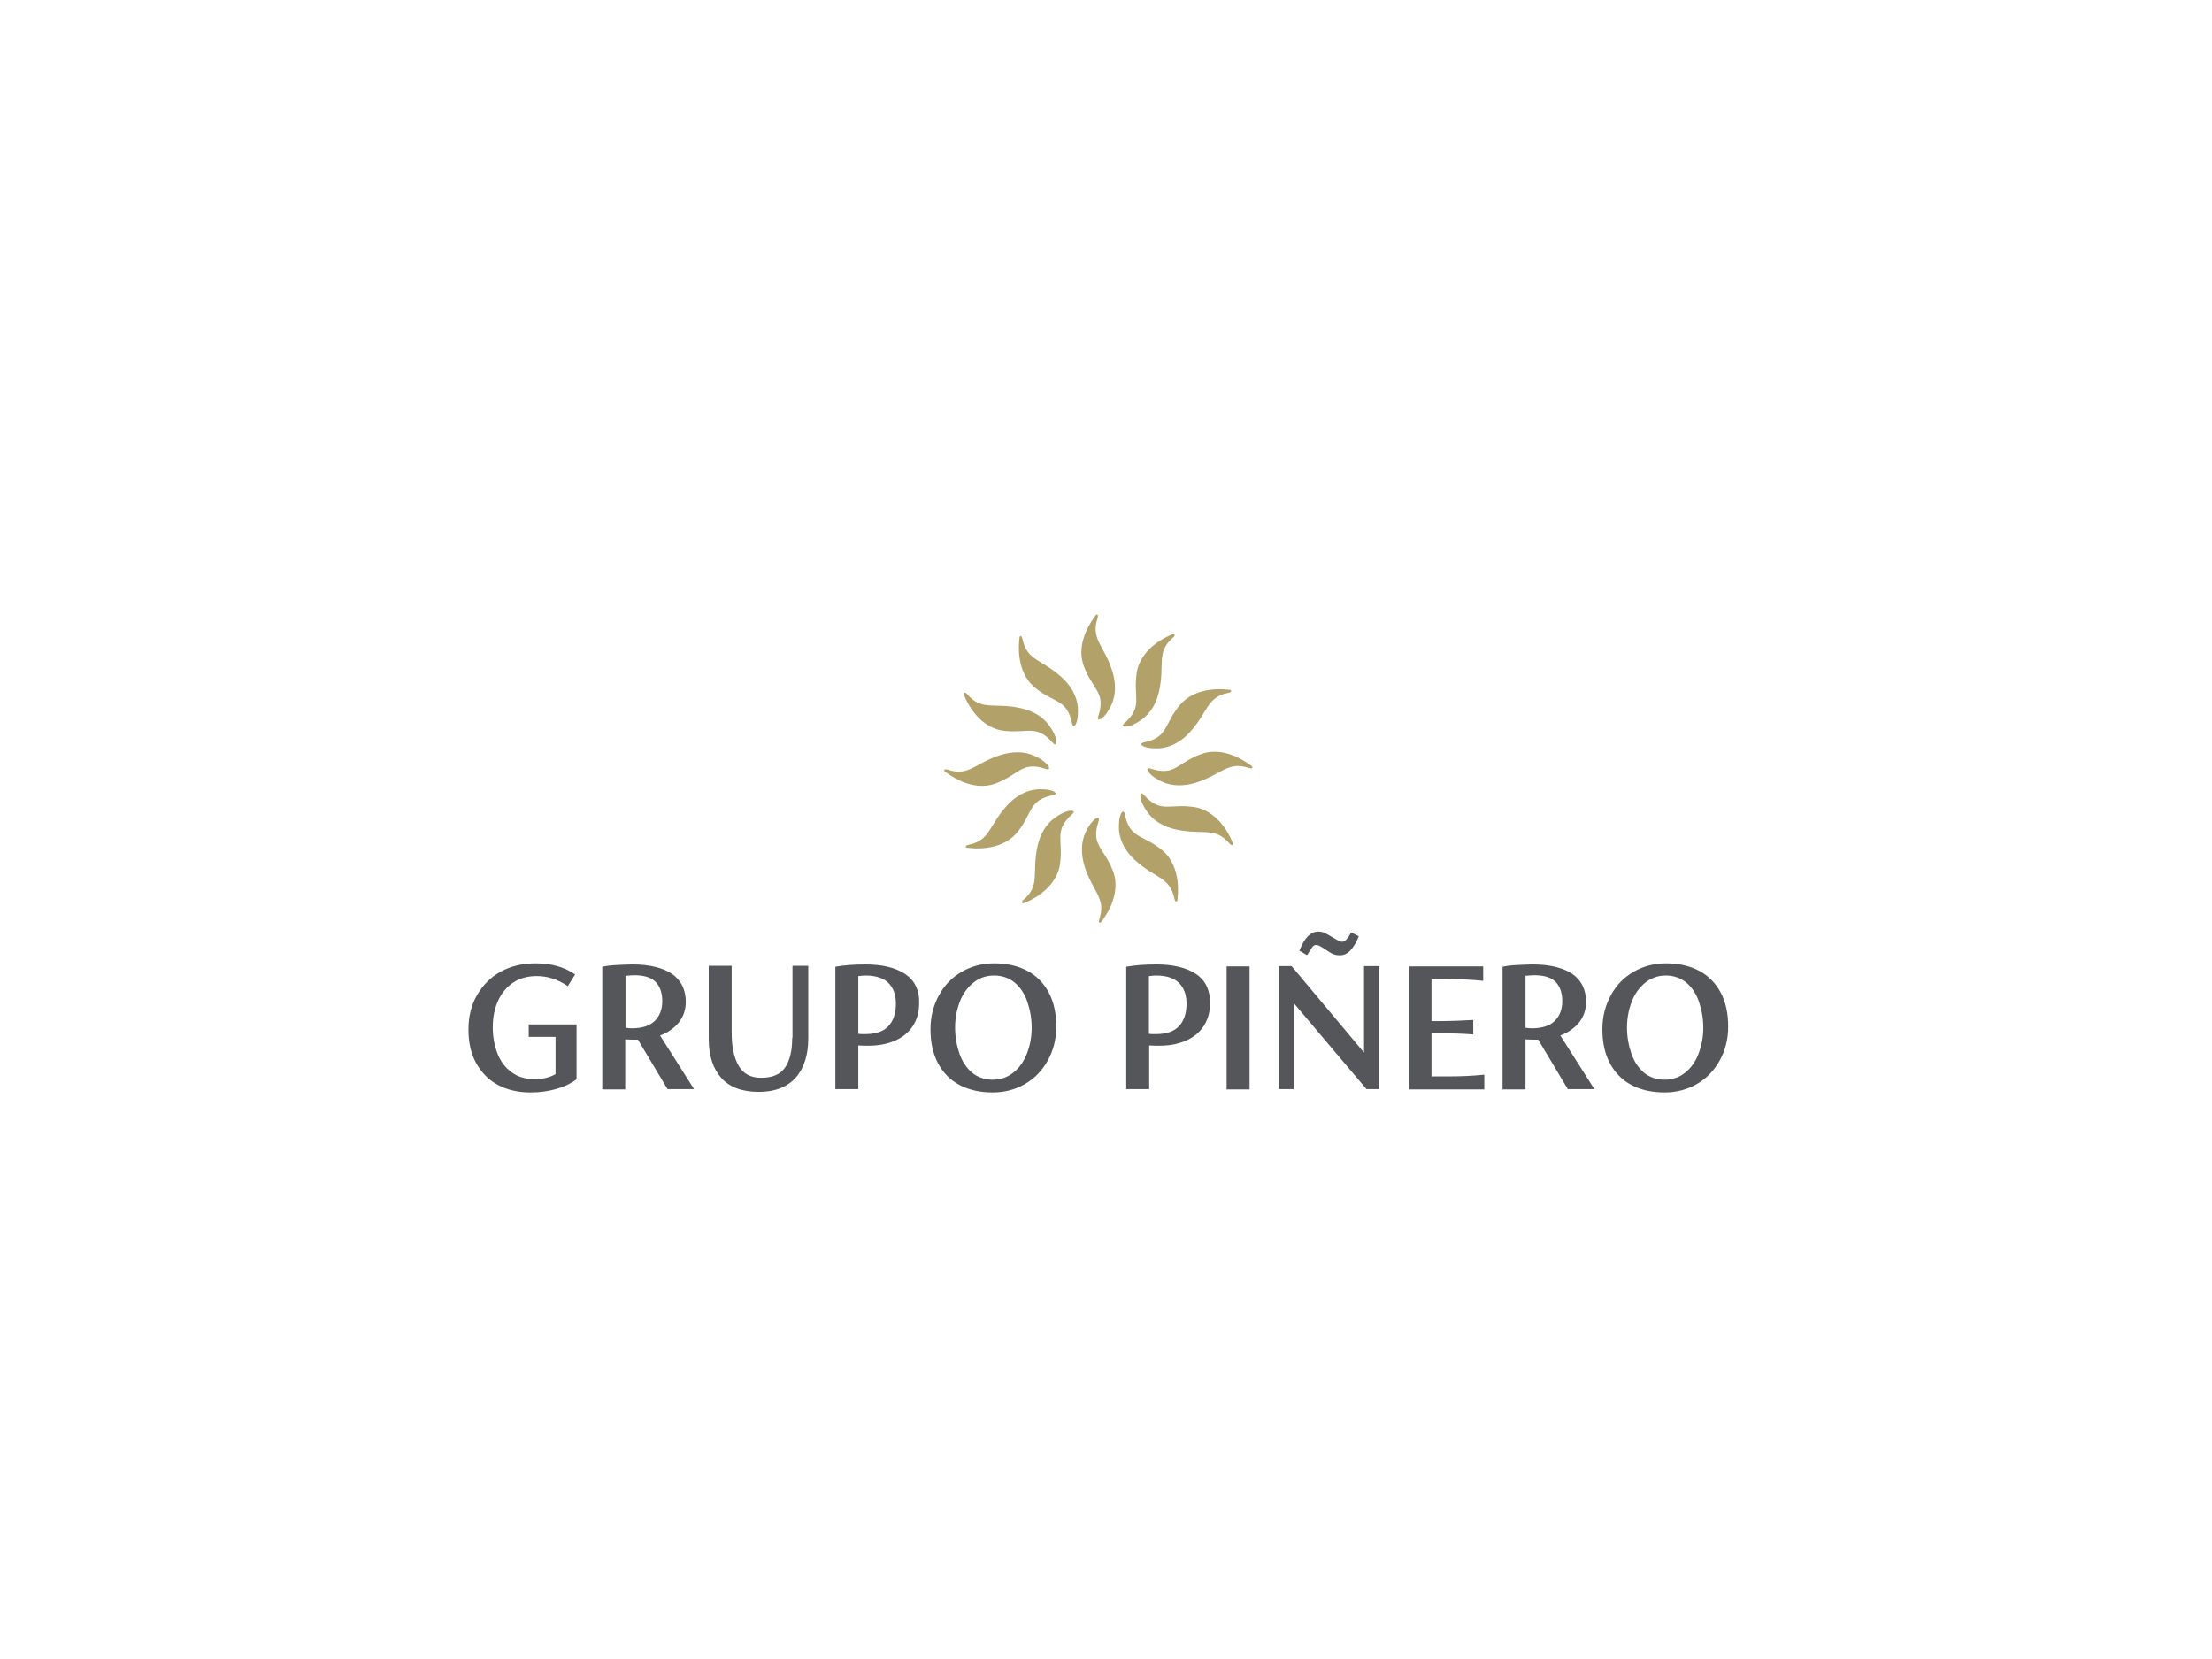
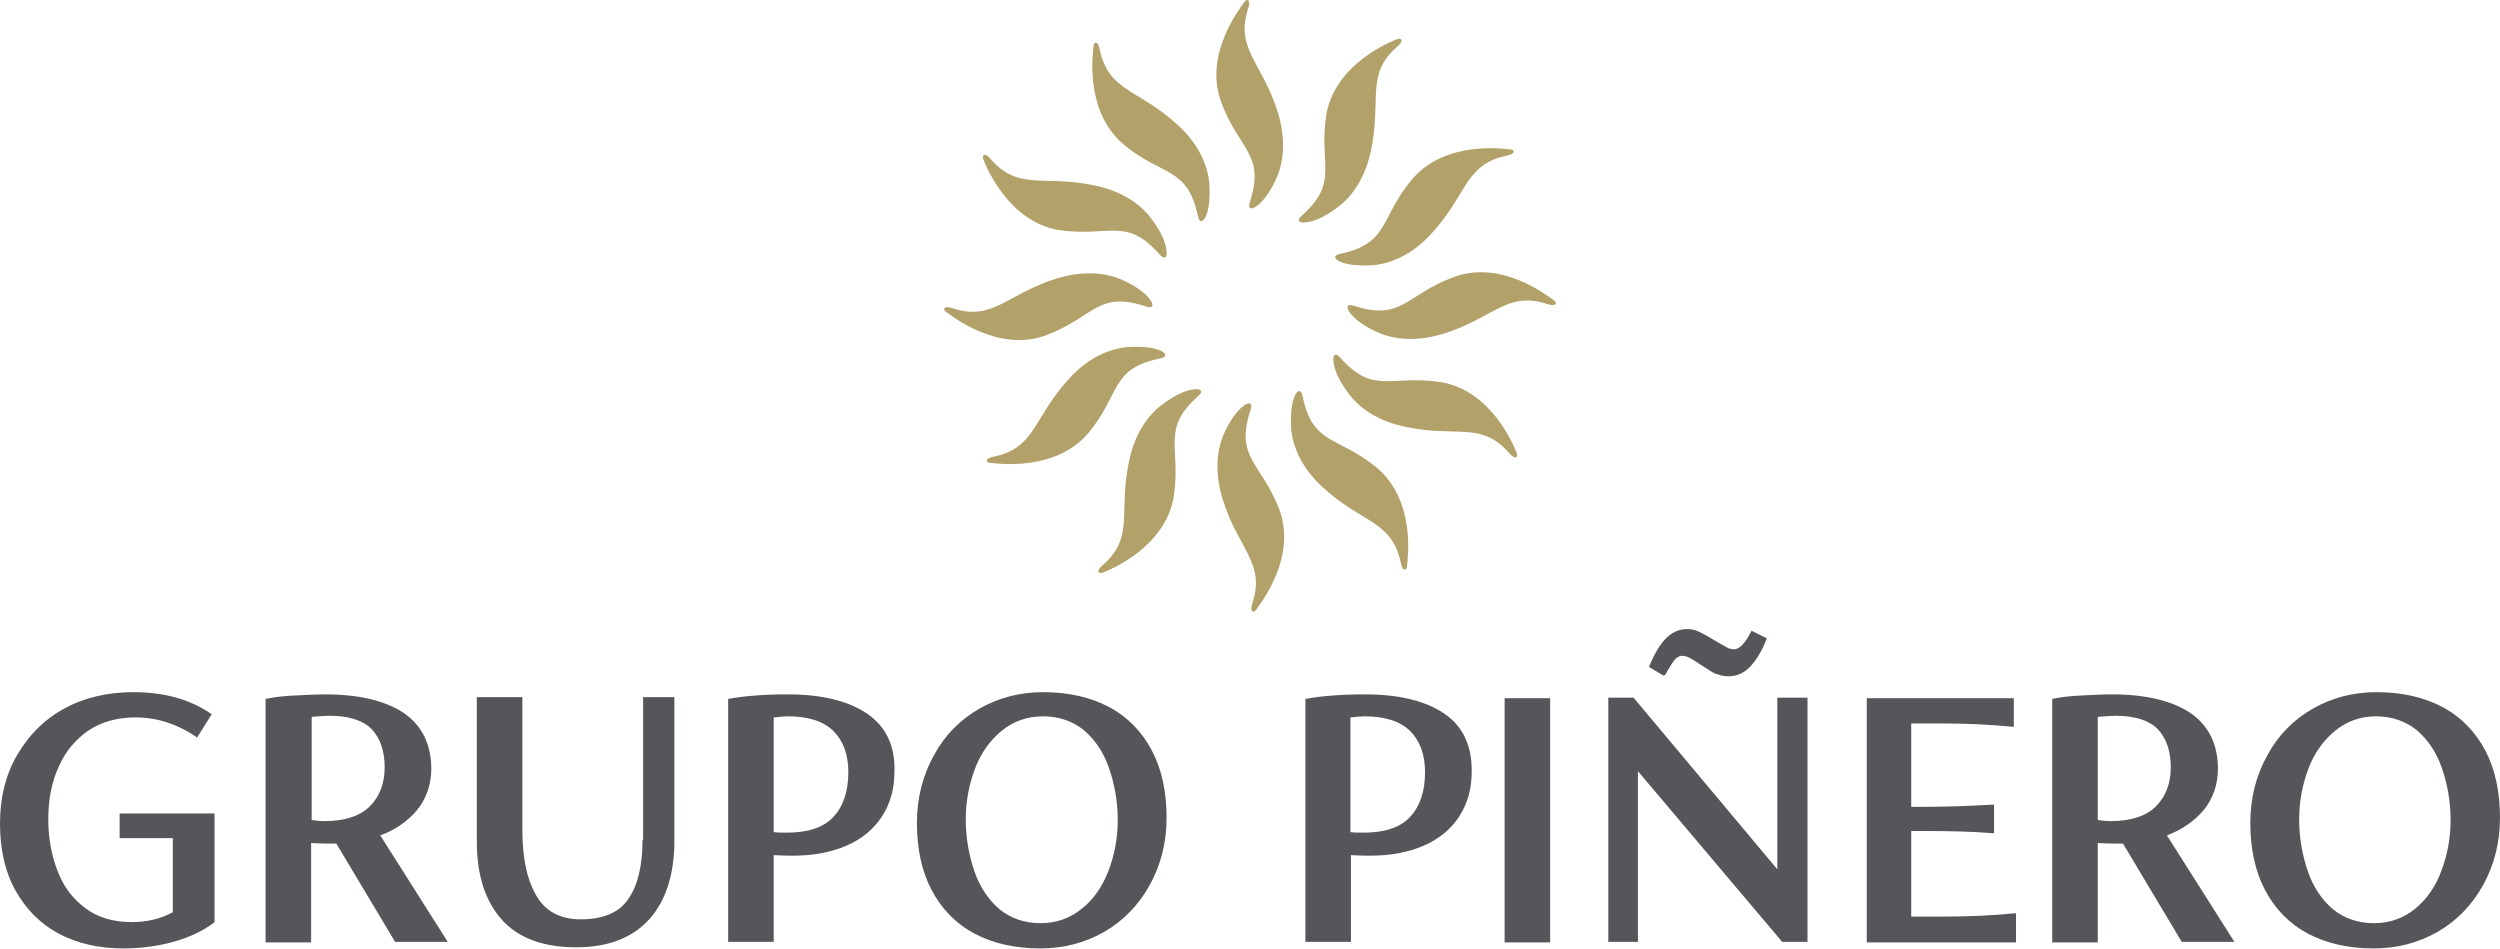
- <svg xmlns="http://www.w3.org/2000/svg" width="800" height="600">
+ <svg xmlns="http://www.w3.org/2000/svg" viewBox="169.42 222.26 455.6 172.84">
  <g>
    <path fill="#B3A16A" d="m397.219,259c-0.5,1.5 0.4,1.4 1.1,0.9c1.5,-1 2.9,-3.3 3.6,-4.9c1.8,-3.8 1.6,-8.2 0.4,-12.2c-2.9,-9.3 -7.9,-11.6 -5.4,-19.1c0.5,-1.6 -0.3,-1.7 -0.7,-1.1c-0.6,0.9 -7.6,9.5 -4.2,18.4c3.2,8.6 8,9.3 5.2,18m-9.5,2.6c0.3,1.5 1,1 1.4,0.2c0.8,-1.7 0.8,-4.3 0.7,-6.1c-0.4,-4.2 -2.7,-7.9 -5.8,-10.7c-7.2,-6.6 -12.6,-6 -14.2,-13.8c-0.3,-1.6 -1.1,-1.3 -1.1,-0.6c-0.1,1 -1.8,12 5.6,18.1c6.9,5.7 11.5,3.9 13.4,12.9m-7,7c1,1.2 1.4,0.4 1.3,-0.5c-0.1,-1.9 -1.4,-4.1 -2.5,-5.6c-2.4,-3.5 -6.3,-5.5 -10.4,-6.4c-9.6,-2.1 -14,1.1 -19.2,-4.9c-1.1,-1.3 -1.6,-0.6 -1.3,0.1c0.4,1 4.4,11.3 13.8,12.9c9.2,1.3 12.2,-2.5 18.3,4.4m-2.5,9.5c1.5,0.5 1.4,-0.4 0.9,-1.1c-1,-1.5 -3.3,-2.9 -4.9,-3.6c-3.8,-1.8 -8.2,-1.6 -12.2,-0.4c-9.3,2.9 -11.6,7.9 -19.1,5.4c-1.6,-0.5 -1.7,0.3 -1.1,0.7c0.9,0.6 9.5,7.6 18.4,4.2c8.6,-3.3 9.3,-8.1 18,-5.2m2.6,9.5c1.5,-0.3 1,-1 0.2,-1.4c-1.7,-0.8 -4.3,-0.8 -6.1,-0.7c-4.2,0.4 -7.9,2.7 -10.7,5.8c-6.6,7.2 -6,12.6 -13.8,14.2c-1.6,0.3 -1.3,1.1 -0.6,1.1c1,0.1 12,1.8 18.1,-5.6c5.7,-7 3.9,-11.6 12.9,-13.4m6.9,6.9c1.2,-1 0.4,-1.4 -0.5,-1.3c-1.9,0.1 -4.1,1.4 -5.6,2.5c-3.5,2.4 -5.5,6.3 -6.4,10.4c-2.1,9.6 1.1,14 -4.9,19.2c-1.3,1.1 -0.6,1.6 0.1,1.3c1,-0.4 11.3,-4.4 12.9,-13.8c1.4,-9.1 -2.4,-12.2 4.4,-18.3m9.6,2.5c0.5,-1.5 -0.4,-1.4 -1.1,-0.9c-1.5,1 -2.9,3.3 -3.6,4.9c-1.8,3.8 -1.6,8.2 -0.4,12.2c2.9,9.3 7.9,11.6 5.4,19.1c-0.5,1.6 0.3,1.7 0.7,1.1c0.6,-0.9 7.6,-9.5 4.2,-18.4c-3.3,-8.5 -8.1,-9.3 -5.2,-18m9.5,-2.5c-0.3,-1.5 -1,-1 -1.4,-0.2c-0.8,1.7 -0.8,4.3 -0.7,6.1c0.4,4.2 2.7,7.9 5.8,10.7c7.2,6.6 12.6,6 14.2,13.8c0.3,1.6 1.1,1.3 1.1,0.6c0.1,-1 1.8,-12 -5.6,-18.1c-7,-5.7 -11.6,-4 -13.4,-12.9m6.9,-7c-1,-1.2 -1.4,-0.4 -1.3,0.5c0.1,1.9 1.4,4.1 2.5,5.6c2.4,3.5 6.3,5.5 10.4,6.4c9.6,2.1 14,-1.1 19.2,4.9c1.1,1.3 1.6,0.6 1.3,-0.1c-0.4,-1 -4.4,-11.3 -13.8,-12.9c-9.2,-1.4 -12.2,2.4 -18.3,-4.4m2.5,-9.5c-1.5,-0.5 -1.4,0.4 -0.9,1.1c1,1.5 3.3,2.9 4.9,3.6c3.8,1.8 8.2,1.6 12.2,0.4c9.3,-2.9 11.6,-7.9 19.1,-5.4c1.6,0.5 1.7,-0.3 1.1,-0.7c-0.9,-0.6 -9.5,-7.6 -18.4,-4.2c-8.6,3.2 -9.3,8 -18,5.2m-2.5,-9.5c-1.5,0.3 -1,1 -0.2,1.4c1.7,0.8 4.3,0.8 6.1,0.7c4.2,-0.4 7.9,-2.7 10.7,-5.8c6.6,-7.2 6,-12.6 13.8,-14.2c1.6,-0.3 1.3,-1.1 0.6,-1.1c-1,-0.1 -12,-1.8 -18.1,5.6c-5.8,7 -4,11.5 -12.9,13.4m-7,-7c-1.2,1 -0.4,1.4 0.5,1.3c1.9,-0.1 4.1,-1.4 5.6,-2.5c3.5,-2.4 5.5,-6.3 6.4,-10.4c2.1,-9.6 -1.1,-14 4.9,-19.2c1.3,-1.1 0.6,-1.6 -0.1,-1.3c-1,0.4 -11.3,4.4 -12.9,13.8c-1.4,9.2 2.4,12.2 -4.4,18.3" class="st0" />
    <path fill="#55565A" d="m191.219,375l9.7,0l0,13.5c-2.2,1.2 -4.7,1.8 -7.5,1.8c-3.3,0 -6.1,-0.8 -8.4,-2.5c-2.3,-1.7 -4,-3.9 -5.1,-6.8c-1.1,-2.8 -1.7,-6 -1.7,-9.4c0,-3.6 0.6,-6.8 1.9,-9.6c1.2,-2.8 3.1,-5 5.4,-6.6c2.4,-1.6 5.3,-2.4 8.6,-2.4c3.9,0 7.6,1.2 11,3.5l0.2,0.2l2.7,-4.3l-0.2,-0.1c-3.8,-2.6 -8.5,-3.9 -14.1,-3.9c-4.7,0 -9,1 -12.6,3c-3.7,2 -6.5,4.9 -8.6,8.5c-2.1,3.6 -3.1,7.8 -3.1,12.4c0,4.7 0.9,8.8 2.8,12.2c1.9,3.4 4.5,6.1 7.9,7.9c3.4,1.8 7.3,2.7 11.8,2.7c3.1,0 6.2,-0.4 9.1,-1.2c2.9,-0.8 5.4,-2 7.4,-3.5l0.1,-0.1l0,-19.8l-17.3,0l0,4.5zm54.2,-5.1c1.7,-2.1 2.6,-4.7 2.6,-7.5c0,-4.5 -1.7,-7.9 -5,-10.2c-3.3,-2.2 -8.1,-3.4 -14.3,-3.4c-1.5,0 -3.3,0.1 -5.5,0.2c-2.1,0.1 -3.9,0.3 -5.2,0.6l-0.2,0l0,44.4l8.3,0l0,-18.1c1.7,0.1 3.1,0.1 4,0.1l0.6,0l10.7,17.9l9.6,0l-12.3,-19.4c2.8,-1 5,-2.6 6.7,-4.6m-5.9,-7.8c0,2.9 -0.9,5.3 -2.7,7.1c-1.8,1.8 -4.6,2.7 -8.3,2.7c-0.8,0 -1.5,-0.1 -2.3,-0.2l0,-18.8c1.3,-0.1 2.4,-0.2 3.2,-0.2c3.5,0 6.1,0.8 7.7,2.4c1.6,1.7 2.4,4 2.4,7m47,13.2c0,4.7 -0.9,8.4 -2.6,10.8c-1.7,2.5 -4.6,3.7 -8.7,3.7c-3.7,0 -6.5,-1.5 -8.1,-4.4c-1.7,-2.9 -2.5,-6.9 -2.5,-11.9l0,-24.2l-8.3,0l0,26.4c0,6 1.5,10.7 4.5,14.1c3,3.4 7.6,5.1 13.6,5.1c5.9,0 10.4,-1.8 13.4,-5.2c3,-3.4 4.5,-8.2 4.5,-14.2l0,-26.2l-5.7,0l0,26l-0.1,0zm40.9,-23c-3.4,-2.3 -8.2,-3.5 -14.4,-3.5c-4.4,0 -8,0.3 -10.7,0.8l-0.2,0l0,44.3l8.3,0l0,-15.8c1.7,0.1 2.9,0.1 3.5,0.1c3.7,0 6.9,-0.6 9.7,-1.8c2.8,-1.2 5,-3 6.5,-5.3c1.5,-2.3 2.3,-5 2.3,-8.1c0.2,-4.8 -1.6,-8.4 -5,-10.7zm-16.9,0.7c1,-0.1 1.8,-0.2 2.4,-0.2c3.8,0 6.6,0.9 8.4,2.7c1.8,1.8 2.7,4.3 2.7,7.5c0,3.4 -0.9,6.2 -2.7,8.1c-1.8,2 -4.7,2.9 -8.5,2.9c-1,0 -1.8,0 -2.4,-0.1l0,-20.9l0.1,0zm61,-1.9c-3.4,-1.8 -7.4,-2.7 -12,-2.7c-4.2,0 -8.1,1 -11.6,3c-3.5,2 -6.3,4.8 -8.3,8.5c-2,3.6 -3.1,7.7 -3.1,12.3c0,4.8 0.9,8.9 2.7,12.3c1.8,3.4 4.4,6.1 7.8,7.9c3.4,1.8 7.4,2.7 12,2.7c4.2,0 8.1,-1 11.6,-3c3.5,-2 6.3,-4.9 8.3,-8.5c2,-3.6 3.1,-7.7 3.1,-12.3c0,-4.8 -0.9,-8.9 -2.7,-12.3c-1.8,-3.4 -4.4,-6.1 -7.8,-7.9m-5,36.8c-2.1,1.7 -4.6,2.6 -7.5,2.6c-2.9,0 -5.4,-0.9 -7.4,-2.5c-2,-1.7 -3.6,-4 -4.6,-6.9c-1,-2.9 -1.6,-6.1 -1.6,-9.5c0,-3.3 0.6,-6.4 1.7,-9.3c1.1,-2.9 2.8,-5.2 4.9,-6.9c2.1,-1.7 4.6,-2.6 7.5,-2.6c2.9,0 5.4,0.9 7.4,2.5c2,1.7 3.6,4 4.6,6.9c1,2.9 1.6,6.1 1.6,9.5c0,3.3 -0.6,6.4 -1.7,9.3c-1.1,2.8 -2.7,5.2 -4.9,6.9m66.1,-35.6c-3.4,-2.3 -8.2,-3.5 -14.4,-3.5c-4.4,0 -8,0.3 -10.7,0.8l-0.2,0l0,44.3l8.3,0l0,-15.8c1.7,0.1 2.9,0.1 3.5,0.1c3.7,0 6.9,-0.6 9.7,-1.8c2.8,-1.2 5,-3 6.5,-5.3c1.5,-2.3 2.3,-5 2.3,-8.1c0.1,-4.8 -1.6,-8.4 -5,-10.7zm-17,0.7c1,-0.1 1.8,-0.2 2.4,-0.2c3.8,0 6.6,0.9 8.4,2.7c1.8,1.8 2.7,4.3 2.7,7.5c0,3.4 -0.9,6.2 -2.7,8.1c-1.8,2 -4.7,2.9 -8.5,2.9c-1,0 -1.8,0 -2.4,-0.1l0,-20.9l0.1,0zm28,41l8.3,0l0,-44.5l-8.3,0l0,44.5zm29.3,-48.8c0.7,-1.3 1.3,-2.2 1.7,-2.7c0.7,-0.8 1.4,-0.9 2.4,-0.5c0.4,0.2 0.8,0.4 1.1,0.6l2.8,1.8c0.6,0.4 1.1,0.7 1.7,0.8c0.5,0.2 1.2,0.3 1.9,0.3c1.4,0 2.8,-0.6 3.9,-1.8c1.1,-1.2 2.1,-2.8 2.9,-4.9l0.1,-0.2l-2.8,-1.4l-0.1,0.2c-0.6,1.2 -1.2,2 -1.7,2.5c-0.5,0.5 -1,0.7 -1.5,0.7c-0.2,0 -0.5,-0.1 -0.9,-0.2c-0.4,-0.2 -0.7,-0.4 -1.1,-0.6l-2.9,-1.7c-0.7,-0.4 -1.3,-0.7 -1.8,-0.9c-0.5,-0.2 -1.1,-0.3 -1.8,-0.3c-1.4,0 -2.7,0.6 -3.8,1.7c-1.1,1.1 -2.1,2.8 -3,5l-0.1,0.2l2.7,1.6l0.3,-0.2zm20.5,35.6l-26.3,-31.4l-4.6,0l0,44.5l5.4,0l0,-31.1l26.2,31l0.1,0.1l4.6,0l0,-44.5l-5.5,0l0,31.4l0.1,0zm30,8.5l-5.7,0l0,-15.6l1.9,0c5,0 9.4,0.1 12.9,0.4l0.3,0l0,-5.2l-0.3,0c-3.5,0.2 -7.9,0.4 -12.9,0.4l-1.9,0l0,-15.2l5.4,0c4.7,0 9,0.2 13,0.6l0.3,0l0,-5.2l-26.8,0l0,44.5l27.2,0l0,-5.3l-0.3,0c-3.9,0.4 -8.3,0.6 -13.1,0.6m47.6,-19.4c1.7,-2.1 2.6,-4.7 2.6,-7.5c0,-4.5 -1.7,-7.9 -5,-10.2c-3.3,-2.2 -8.1,-3.4 -14.3,-3.4c-1.5,0 -3.3,0.1 -5.5,0.2c-2.1,0.1 -3.9,0.3 -5.2,0.6l-0.2,0l0,44.4l8.3,0l0,-18.1c1.7,0.1 3.1,0.1 4,0.1l0.6,0l10.7,17.9l9.6,0l-12.3,-19.4c2.7,-1 5,-2.6 6.7,-4.6m-6,-7.8c0,2.9 -0.9,5.3 -2.7,7.1c-1.8,1.8 -4.6,2.7 -8.3,2.7c-0.8,0 -1.5,-0.1 -2.3,-0.2l0,-18.8c1.3,-0.1 2.4,-0.2 3.2,-0.2c3.5,0 6.1,0.8 7.7,2.4c1.6,1.7 2.4,4 2.4,7m57.3,-3.1c-1.8,-3.4 -4.4,-6.1 -7.8,-7.9c-3.4,-1.8 -7.4,-2.7 -12,-2.7c-4.2,0 -8.1,1 -11.6,3c-3.5,2 -6.3,4.8 -8.3,8.5c-2,3.6 -3.1,7.7 -3.1,12.3c0,4.8 0.9,8.9 2.7,12.3c1.8,3.4 4.4,6.1 7.8,7.9c3.4,1.8 7.4,2.7 12,2.7c4.2,0 8.1,-1 11.6,-3c3.5,-2 6.3,-4.9 8.3,-8.5c2,-3.6 3.1,-7.7 3.1,-12.3c0,-4.8 -0.9,-8.9 -2.7,-12.3m-12.8,28.9c-2.1,1.7 -4.6,2.6 -7.5,2.6c-2.9,0 -5.4,-0.9 -7.4,-2.5c-2,-1.7 -3.6,-4 -4.6,-6.9c-1,-2.9 -1.6,-6.1 -1.6,-9.5c0,-3.3 0.6,-6.4 1.7,-9.3c1.1,-2.9 2.8,-5.2 4.9,-6.9c2.1,-1.7 4.6,-2.6 7.4,-2.6c2.9,0 5.4,0.9 7.4,2.5c2,1.7 3.6,4 4.6,6.9c1,2.9 1.6,6.1 1.6,9.5c0,3.3 -0.6,6.4 -1.7,9.3c-1,2.8 -2.7,5.2 -4.8,6.9" class="st1" />
  </g>
</svg>
